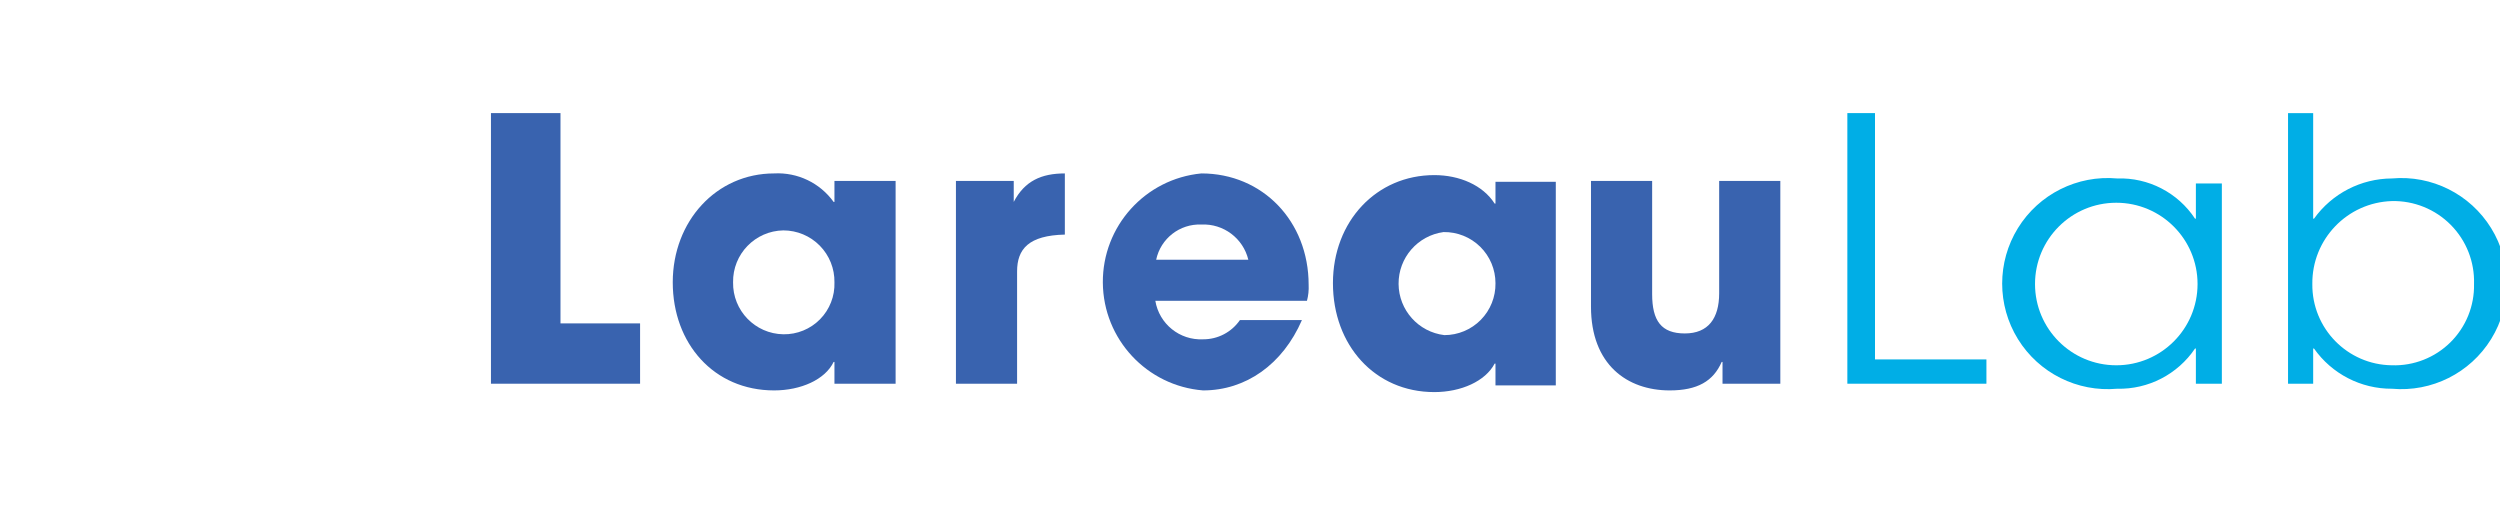
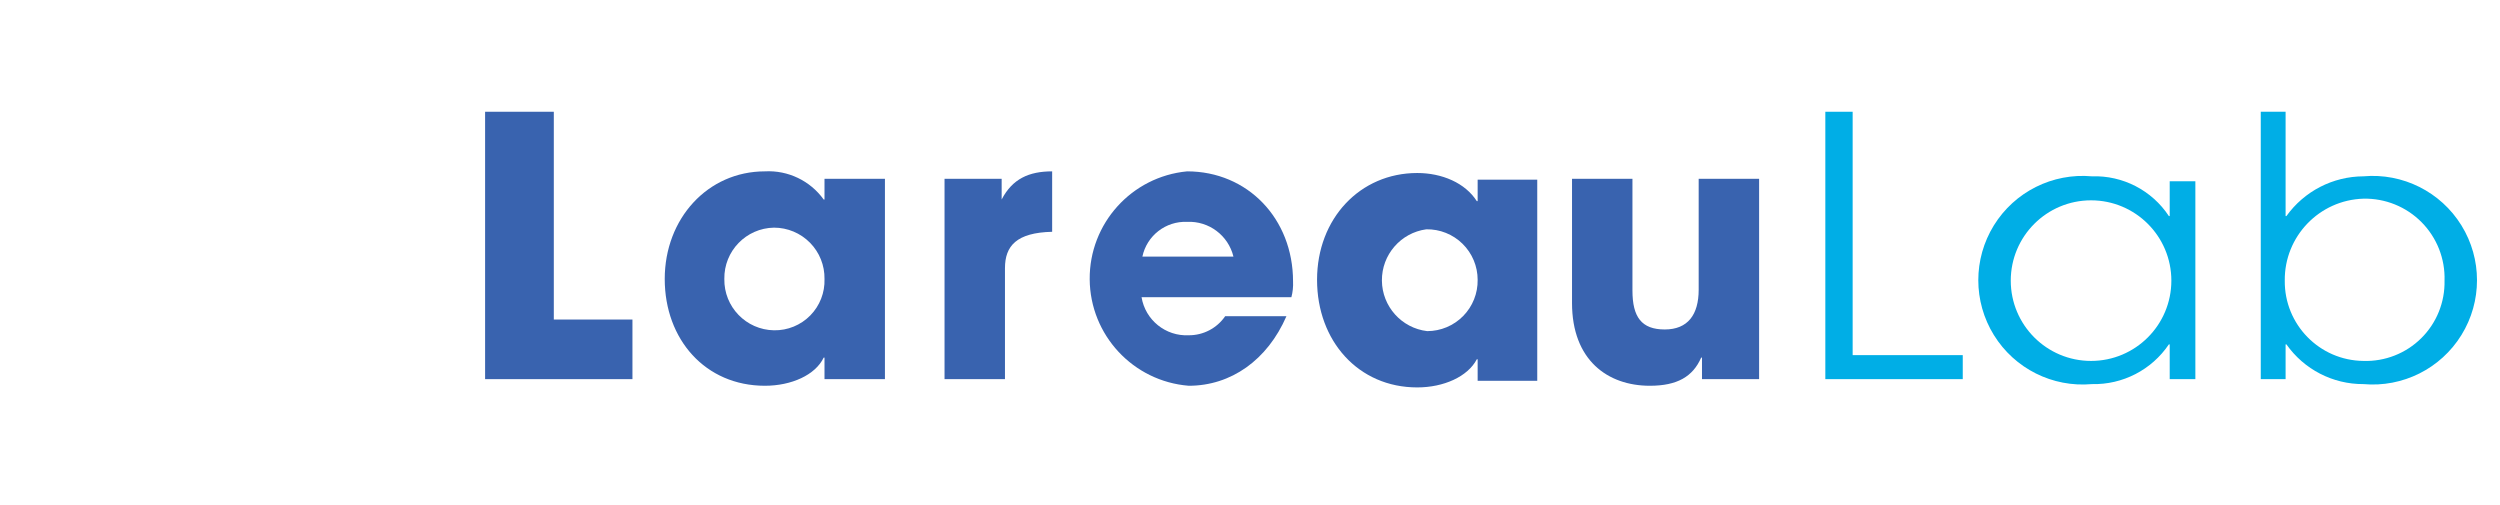
- <svg xmlns="http://www.w3.org/2000/svg" id="Layer_1" data-name="Layer 1" viewBox="0 0 298.4 60.2">
+ <svg xmlns="http://www.w3.org/2000/svg" id="Layer_1" data-name="Layer 1" viewBox="0 0 302 61">
  <defs>
    <style>
      .cls-1 {
        fill: #3963af;
      }

      .cls-2 {
        fill: #00aee6;
      }

      .cls-3 {
        stroke: #00aee6;
        fill: none;
        stroke-miterlimit: 5;
        stroke-width: 4px;
        stroke-dasharray: 500;
        stroke-dashoffset: 500;
        animation: dash 5s linear forwards;
      }
      .cls-4 {
        stroke: #3963af;
        stroke-width: 4px;
        fill: none;
        stroke-miterlimit: 5;
        stroke-width: 4px;
        stroke-dasharray: 500;
        stroke-dashoffset: 500;
        animation: dash 5s linear forwards;
      }
            @keyframes dash {
  to {
    stroke-dashoffset: 0;
  }
  }
    </style>
  </defs>
  <polygon class="cls-1" points="58.6 45.8 58.6 13.5 66.9 13.5 66.9 38.6 76.4 38.6 76.4 45.8 58.6 45.8" />
  <path class="cls-1" d="M104.5,48.8V46.2h-.1c-1,2.1-3.9,3.4-7.1,3.4-7.2,0-12.1-5.6-12.1-12.9s5.2-13,12.1-13a8.2,8.2,0,0,1,7.1,3.4h.1V24.6h7.3V48.8Zm0-12.1a6.1,6.1,0,0,0-6.1-6.2,6.1,6.1,0,0,0-6,6.2,6.1,6.1,0,0,0,6,6.2,6,6,0,0,0,6.1-6.2" transform="translate(-4.9 -3)" />
  <path class="cls-1" d="M119,48.8V24.6h6.9v2.5h0c1.3-2.5,3.3-3.4,6.1-3.4V31c-4.3.1-5.7,1.7-5.7,4.4V48.8Z" transform="translate(-4.9 -3)" />
  <path class="cls-1" d="M142.8,38.9a5.5,5.5,0,0,0,5.7,4.6,5.3,5.3,0,0,0,4.4-2.3h7.4c-2.3,5.3-6.7,8.4-11.8,8.4a13,13,0,0,1-.2-25.9c7.3,0,12.8,5.7,12.8,13.3a6.2,6.2,0,0,1-.2,1.9ZM153.9,34a5.5,5.5,0,0,0-5.6-4.2,5.3,5.3,0,0,0-5.4,4.2Z" transform="translate(-4.9 -3)" />
  <path class="cls-1" d="M210.5,48.8V46.2h-.1c-1,2.3-2.9,3.4-6.2,3.4-5.1,0-9.4-3.1-9.4-10v-15h7.3V38.1c0,3.2,1.1,4.7,3.9,4.7s4.1-1.8,4.1-4.8V24.6h7.3V48.8Z" transform="translate(-4.9 -3)" />
  <polygon class="cls-2" points="220.5 45.8 220.5 13.5 223.8 13.5 223.8 42.9 237.1 42.9 237.1 45.8 220.5 45.8" />
  <path class="cls-2" d="M267,48.8V44.6h-.1a10.9,10.9,0,0,1-9.3,4.8,12.6,12.6,0,1,1,0-25.1,10.7,10.7,0,0,1,9.3,4.8h.1V24.9h3.1V48.8Zm.2-11.9a9.7,9.7,0,1,0-19.4,0,9.7,9.7,0,1,0,19.4,0" transform="translate(-4.9 -3)" />
  <path class="cls-2" d="M278,48.8V16.5h3V29.1h.1a11.5,11.5,0,0,1,9.3-4.8,12.6,12.6,0,1,1,0,25.1,11.3,11.3,0,0,1-9.3-4.8H281v4.2ZM290.4,27a9.8,9.8,0,0,0-9.5,9.9,9.6,9.6,0,0,0,9.5,9.7,9.5,9.5,0,0,0,9.8-9.7,9.6,9.6,0,0,0-9.8-9.9" transform="translate(-4.9 -3)" />
  <path class="cls-3" d="M38.5,45.2a4.8,4.8,0,0,1-4.8-4.7V9.7a4.8,4.8,0,1,0-9.5,0V31.9A4.7,4.7,0,0,0,29,36.7H48.4a4.3,4.3,0,1,1,0,8.5Z" transform="translate(-4.9 -3)" />
  <path class="cls-4" d="M21.1,61.2a4.7,4.7,0,0,1-4.7-4.8V25.7a4.8,4.8,0,1,0-9.6,0V47.9a4.8,4.8,0,0,0,4.8,4.8H31.1a4.3,4.3,0,0,1,0,8.5Z" transform="translate(-4.9 -3)" />
  <path class="cls-1" d="M183.4,49V46.4h-.1c-1.1,2.1-4,3.4-7.2,3.4-7.1,0-12.1-5.6-12.1-13s5.2-12.9,12.1-12.9c3,0,5.8,1.2,7.2,3.4h.1V24.7h7.2V49Zm0-12.2a6.1,6.1,0,0,0-6.2-6.1,6.2,6.2,0,0,0,.1,12.3,6.1,6.1,0,0,0,6.1-6.2" transform="translate(-4.9 -3)" />
</svg>
